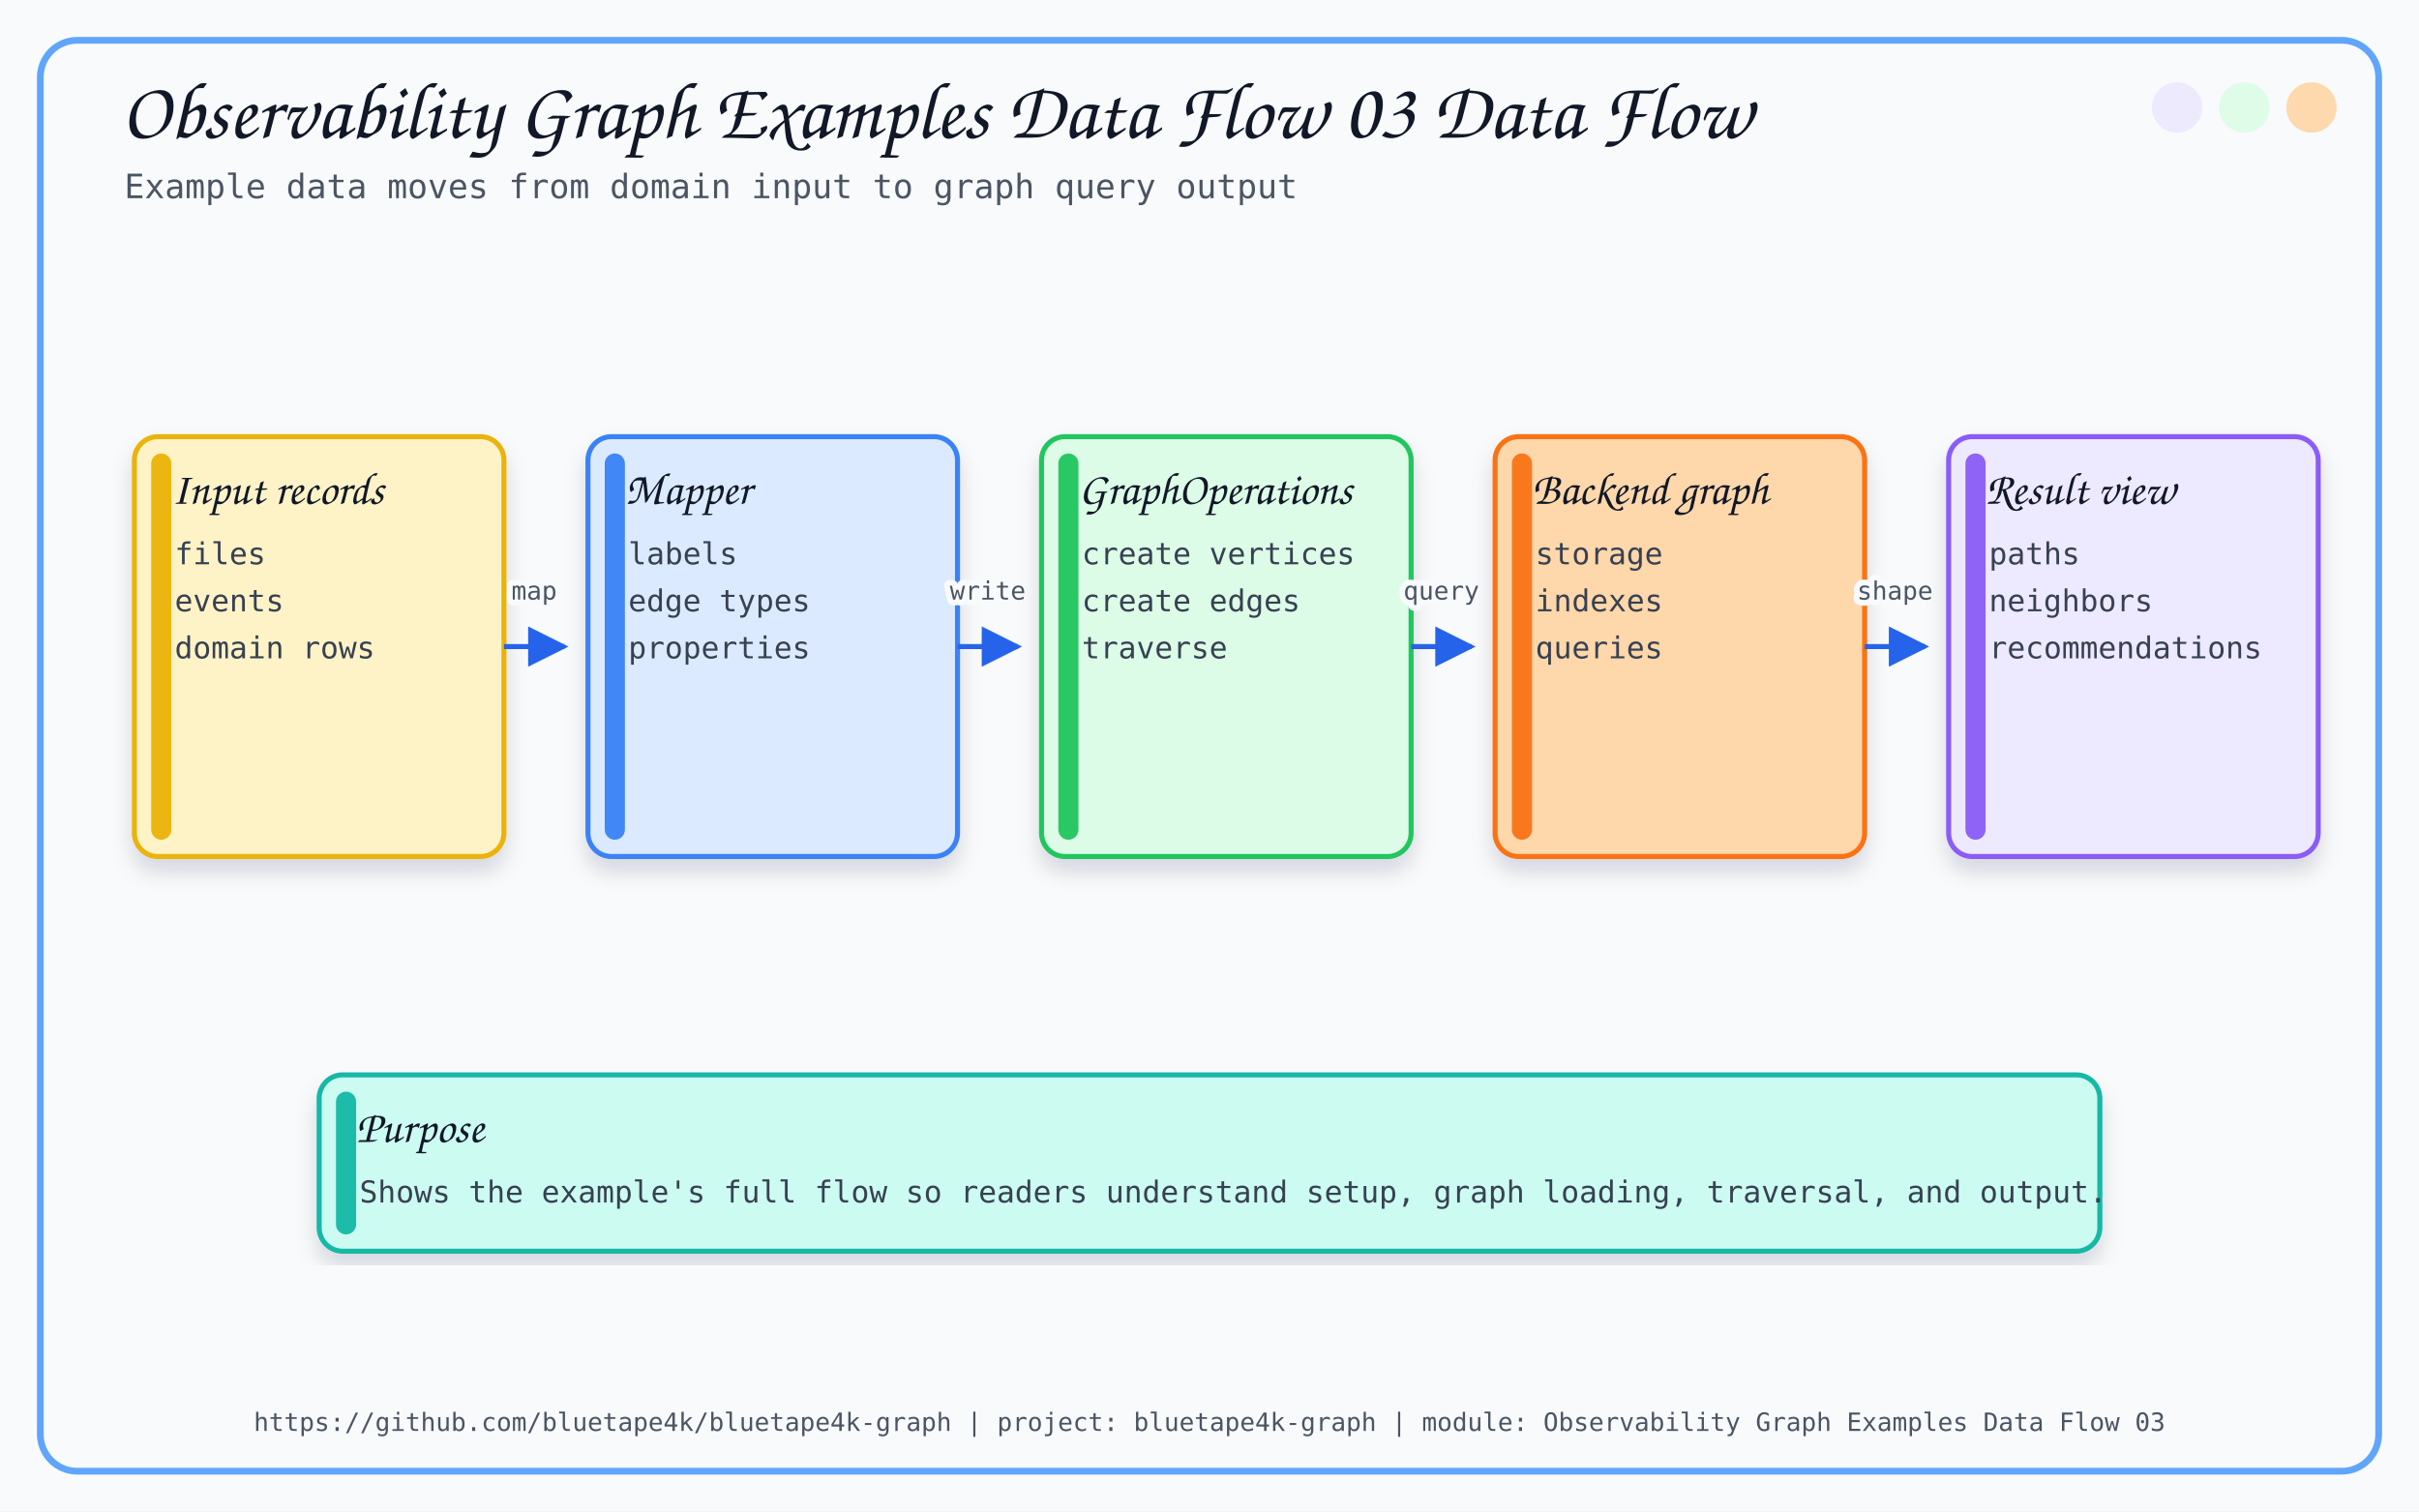
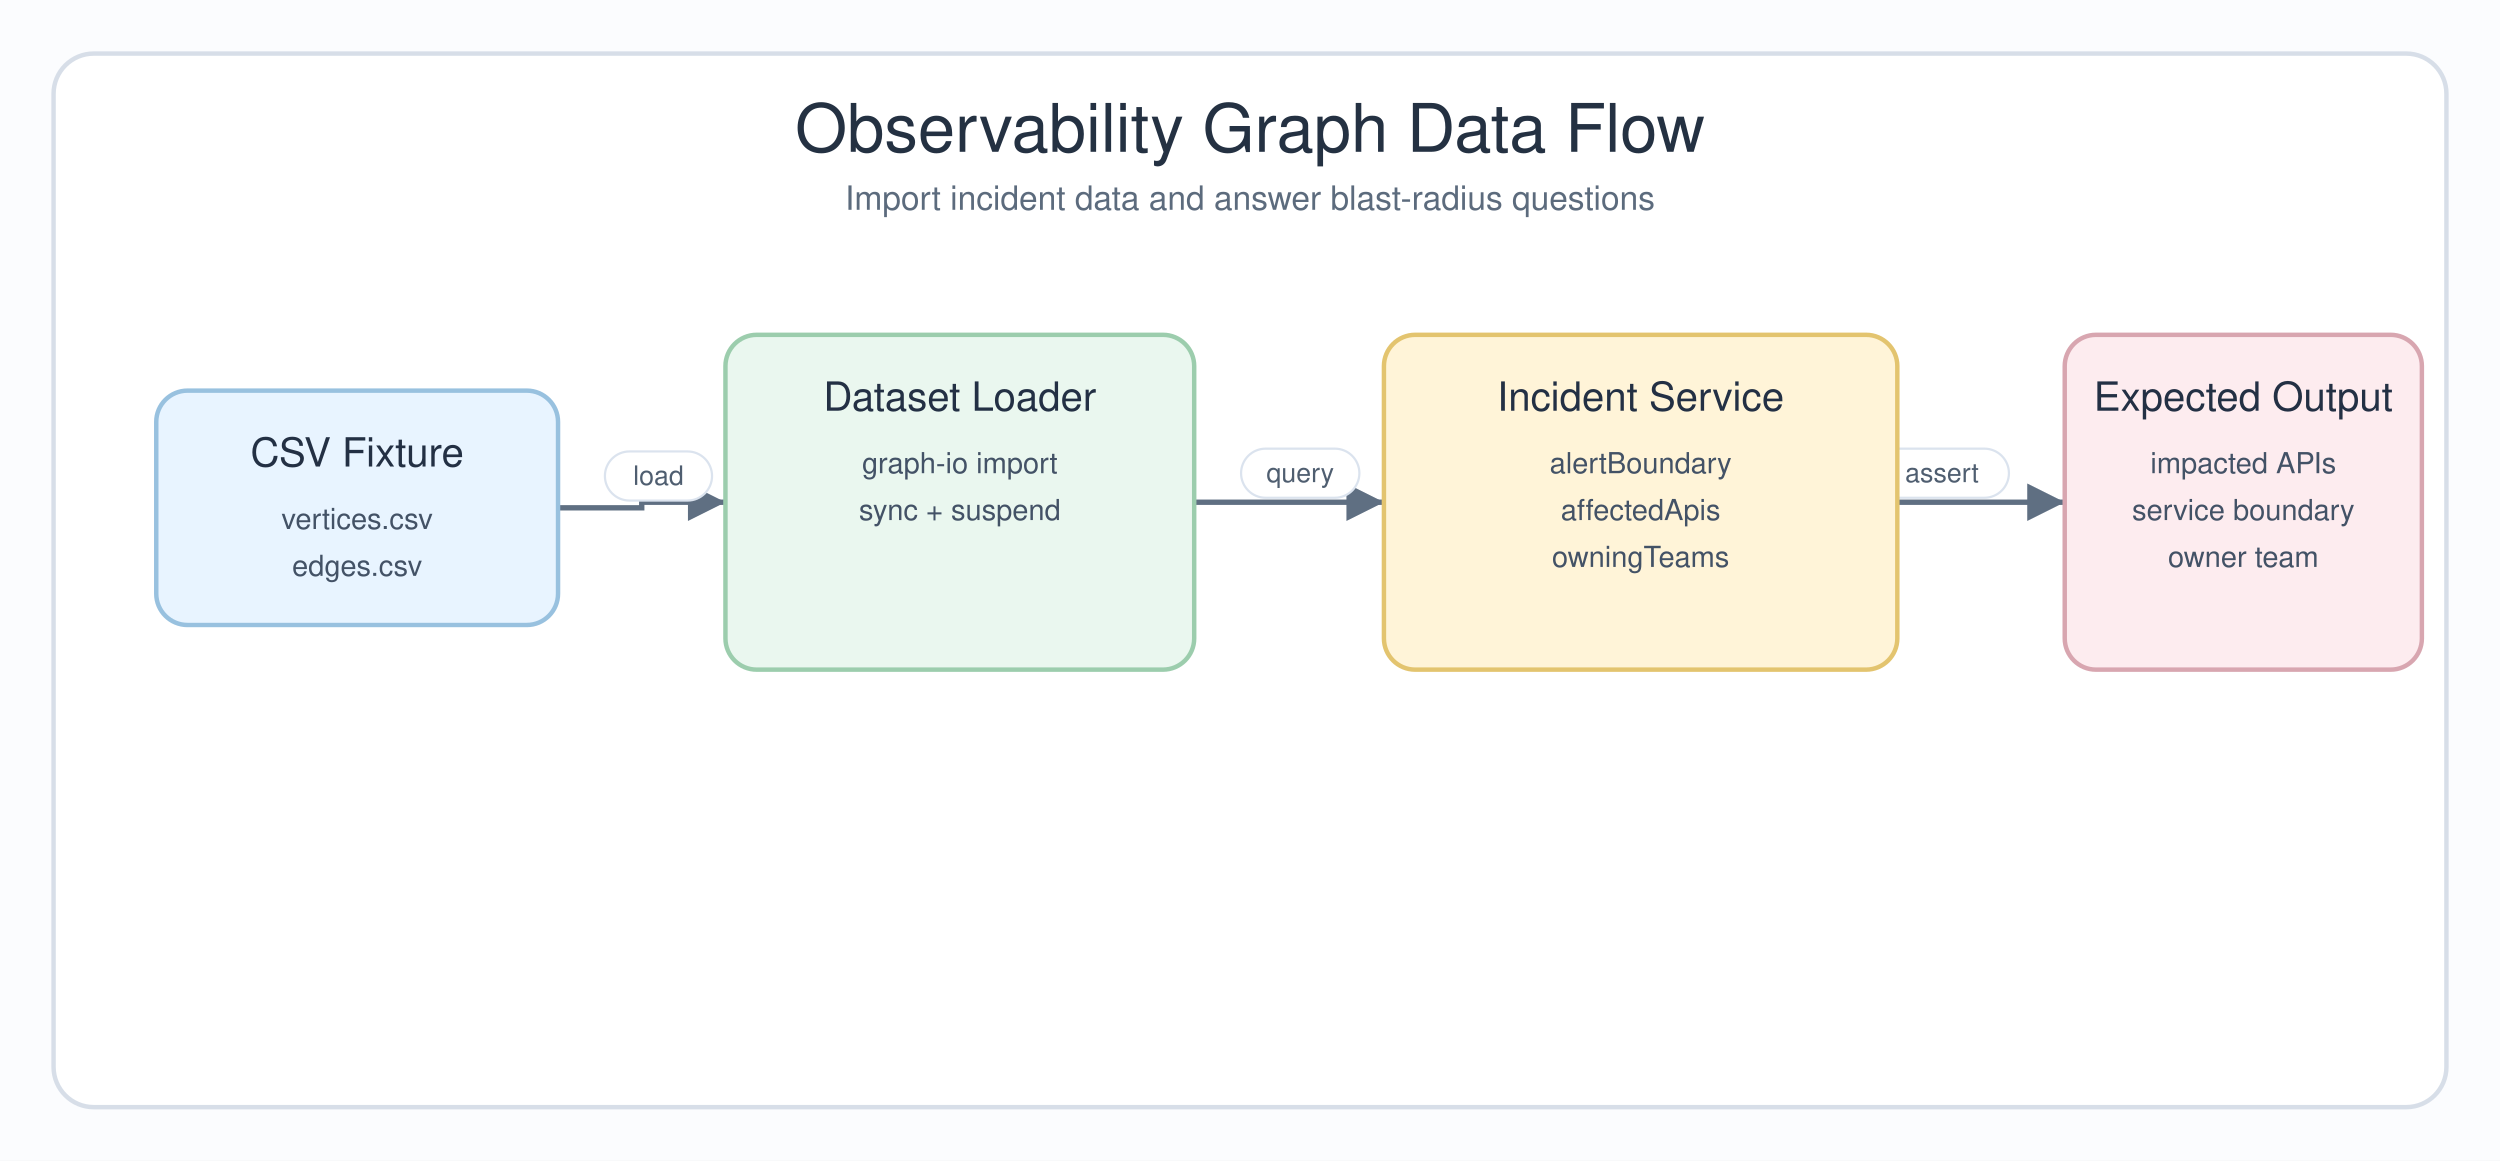
- <svg xmlns="http://www.w3.org/2000/svg" width="1440" height="900" viewBox="0 0 1440 900">
+ <svg xmlns="http://www.w3.org/2000/svg" width="1120" height="520" viewBox="0 0 1120 520" role="img" aria-labelledby="title desc">
  <defs>
-     <filter id="softShadow" x="-8%" y="-8%" width="116%" height="116%">
-       <feDropShadow dx="0" dy="8" stdDeviation="6" flood-color="#0F172A" flood-opacity="0.14" />
-     </filter>
-     <marker id="arrow" viewBox="0 0 10 10" refX="9" refY="5" markerWidth="8" markerHeight="8" orient="auto-start-reverse">
-       <path d="M 0 0 L 10 5 L 0 10 z" fill="#2563EB" />
+     <marker id="arrow" markerWidth="9" markerHeight="9" refX="8" refY="4.5" orient="auto" markerUnits="strokeWidth">
+       <path d="M1,1 L8,4.5 L1,8 Z" fill="#5f6f82" />
    </marker>
+     <style>
+       .canvas { fill: #fbfcfe; }
+       .frame { fill: #ffffff; stroke: #d7dee8; stroke-width: 2; }
+       .title { font-family: "Architects Daughter", "Comic Sans MS", "Helvetica", sans-serif; font-size: 30px; fill: #243142; }
+       .subtitle { font-family: "Comic Mono", "Comic Sans MS", "Helvetica", sans-serif; font-size: 15px; fill: #5c6b7d; }
+       .box-title { font-family: "Architects Daughter", "Comic Sans MS", "Helvetica", sans-serif; font-size: 18px; fill: #233044; }
+       .box-text { font-family: "Comic Mono", "Comic Sans MS", "Helvetica", sans-serif; font-size: 13px; fill: #435266; }
+       .label { font-family: "Comic Mono", "Comic Sans MS", "Helvetica", sans-serif; font-size: 12px; fill: #4f5e70; }
+       .edge { fill: none; stroke: #5f6f82; stroke-width: 2.4; marker-end: url(#arrow); }
+       .pill { fill: #ffffff; stroke: #dbe3ee; stroke-width: 1; }
+     </style>
  </defs>
-   <style>
-       .title { font-family: 'Architects Daughter', cursive; font-size: 48px; fill: #111827; }
-       .subtitle { font-family: 'Comic Mono', monospace; font-size: 20px; fill: #4B5563; }
-       .label { font-family: 'Architects Daughter', cursive; font-size: 27px; fill: #111827; }
-       .small { font-family: 'Comic Mono', monospace; font-size: 18px; fill: #374151; }
-       .tiny { font-family: 'Comic Mono', monospace; font-size: 15px; fill: #4B5563; }
-       .card { filter: url(#softShadow); }
-       .line { stroke: #2563EB; stroke-width: 3; fill: none; marker-end: url(#arrow); }
-       .thin { stroke: #60A5FA; stroke-width: 2; fill: none; marker-end: url(#arrow); }
-       .dash { stroke: #64748B; stroke-width: 2; stroke-dasharray: 8 8; fill: none; marker-end: url(#arrow); }
-     </style>
-   <rect x="0" y="0" width="1440" height="900" fill="#F8FAFC" />
-   <rect x="24" y="24" width="1392" height="852" rx="22" fill="none" stroke="#60A5FA" stroke-width="4" />
-   <circle cx="1376" cy="64" r="15" fill="#FED7AA" opacity="0.95" />
-   <circle cx="1336" cy="64" r="15" fill="#DCFCE7" opacity="0.95" />
-   <circle cx="1296" cy="64" r="15" fill="#EDE9FE" opacity="0.95" />
-   <text x="72" y="82" class="title">Observability Graph Examples Data Flow 03 Data Flow</text>
-   <text x="74" y="118" class="subtitle">Example data moves from domain input to graph query output</text>
-   <text x="720.0" y="852" text-anchor="middle" class="tiny">https://github.com/bluetape4k/bluetape4k-graph | project: bluetape4k-graph | module: Observability Graph Examples Data Flow 03</text>
-   <rect x="80" y="260" width="220" height="250" rx="14" fill="#FEF3C7" stroke="#EAB308" stroke-width="3" class="card" />
-   <rect x="90" y="270" width="12" height="230" rx="6" fill="#EAB308" opacity="0.95" />
-   <text x="102" y="300" class="label">Input records</text>
-   <text x="104" y="336" class="small">files</text>
-   <text x="104" y="364" class="small">events</text>
-   <text x="104" y="392" class="small">domain rows</text>
-   <path d="M 300 385 C 318.0 385, 318.0 385, 336 385" class="line" />
-   <text x="318.0" y="357.0" text-anchor="middle" class="tiny" stroke="#F8FAFC" stroke-width="7" stroke-linejoin="round">map</text>
-   <text x="318.0" y="357.0" text-anchor="middle" class="tiny">map</text>
-   <rect x="350" y="260" width="220" height="250" rx="14" fill="#DBEAFE" stroke="#3B82F6" stroke-width="3" class="card" />
-   <rect x="360" y="270" width="12" height="230" rx="6" fill="#3B82F6" opacity="0.95" />
-   <text x="372" y="300" class="label">Mapper</text>
-   <text x="374" y="336" class="small">labels</text>
-   <text x="374" y="364" class="small">edge types</text>
-   <text x="374" y="392" class="small">properties</text>
-   <path d="M 570 385 C 588.0 385, 588.0 385, 606 385" class="line" />
-   <text x="588.0" y="357.0" text-anchor="middle" class="tiny" stroke="#F8FAFC" stroke-width="7" stroke-linejoin="round">write</text>
-   <text x="588.0" y="357.0" text-anchor="middle" class="tiny">write</text>
-   <rect x="620" y="260" width="220" height="250" rx="14" fill="#DCFCE7" stroke="#22C55E" stroke-width="3" class="card" />
-   <rect x="630" y="270" width="12" height="230" rx="6" fill="#22C55E" opacity="0.95" />
-   <text x="642" y="300" class="label">GraphOperations</text>
-   <text x="644" y="336" class="small">create vertices</text>
-   <text x="644" y="364" class="small">create edges</text>
-   <text x="644" y="392" class="small">traverse</text>
-   <path d="M 840 385 C 858.0 385, 858.0 385, 876 385" class="line" />
-   <text x="858.0" y="357.0" text-anchor="middle" class="tiny" stroke="#F8FAFC" stroke-width="7" stroke-linejoin="round">query</text>
-   <text x="858.0" y="357.0" text-anchor="middle" class="tiny">query</text>
-   <rect x="890" y="260" width="220" height="250" rx="14" fill="#FED7AA" stroke="#F97316" stroke-width="3" class="card" />
-   <rect x="900" y="270" width="12" height="230" rx="6" fill="#F97316" opacity="0.95" />
-   <text x="912" y="300" class="label">Backend graph</text>
-   <text x="914" y="336" class="small">storage</text>
-   <text x="914" y="364" class="small">indexes</text>
-   <text x="914" y="392" class="small">queries</text>
-   <path d="M 1110 385 C 1128.0 385, 1128.0 385, 1146 385" class="line" />
-   <text x="1128.0" y="357.0" text-anchor="middle" class="tiny" stroke="#F8FAFC" stroke-width="7" stroke-linejoin="round">shape</text>
-   <text x="1128.0" y="357.0" text-anchor="middle" class="tiny">shape</text>
-   <rect x="1160" y="260" width="220" height="250" rx="14" fill="#EDE9FE" stroke="#8B5CF6" stroke-width="3" class="card" />
-   <rect x="1170" y="270" width="12" height="230" rx="6" fill="#8B5CF6" opacity="0.95" />
-   <text x="1182" y="300" class="label">Result view</text>
-   <text x="1184" y="336" class="small">paths</text>
-   <text x="1184" y="364" class="small">neighbors</text>
-   <text x="1184" y="392" class="small">recommendations</text>
-   <rect x="190" y="640" width="1060" height="105" rx="14" fill="#CCFBF1" stroke="#14B8A6" stroke-width="3" class="card" />
-   <rect x="200" y="650" width="12" height="85" rx="6" fill="#14B8A6" opacity="0.95" />
-   <text x="212" y="680" class="label">Purpose</text>
-   <text x="214" y="716" class="small">Shows the example's full flow so readers understand setup, graph loading, traversal, and output.</text>
+   <rect class="canvas" width="1120" height="520" />
+   <rect class="frame" x="24" y="24" width="1072" height="472" rx="18" />
+   <text class="title" x="560" y="68" text-anchor="middle">Observability Graph Data Flow</text>
+   <text class="subtitle" x="560" y="94" text-anchor="middle">Import incident data and answer blast-radius questions</text>
+   <path class="edge" d="M 250 227.5 H 287.5 V 225 H 325" />
+   <rect class="pill" x="271" y="202.25" width="48" height="22" rx="11" />
+   <text class="label" x="295" y="217.25" text-anchor="middle">load</text>
+   <path class="edge" d="M 535 225 H 577.5 V 225 H 620" />
+   <rect class="pill" x="556" y="201" width="53" height="22" rx="11" />
+   <text class="label" x="582.5" y="216" text-anchor="middle">query</text>
+   <path class="edge" d="M 850 225 H 887.5 V 225 H 925" />
+   <rect class="pill" x="840" y="201" width="60" height="22" rx="11" />
+   <text class="label" x="870" y="216" text-anchor="middle">assert</text>
+   <g>
+     <rect x="70" y="175" width="180" height="105" rx="14" fill="#e8f4ff" stroke="#98c1df" stroke-width="2" />
+     <text class="box-title" x="160" y="209" text-anchor="middle">CSV Fixture</text>
+     <text class="box-text" x="160" y="237" text-anchor="middle">vertices.csv</text>
+     <text class="box-text" x="160" y="258" text-anchor="middle">edges.csv</text>
+   </g>
+   <g>
+     <rect x="325" y="150" width="210" height="150" rx="14" fill="#eaf7ef" stroke="#9ccdad" stroke-width="2" />
+     <text class="box-title" x="430" y="184" text-anchor="middle">Dataset Loader</text>
+     <text class="box-text" x="430" y="212" text-anchor="middle">graph-io import</text>
+     <text class="box-text" x="430" y="233" text-anchor="middle">sync + suspend</text>
+   </g>
+   <g>
+     <rect x="620" y="150" width="230" height="150" rx="14" fill="#fff4d8" stroke="#e3c46f" stroke-width="2" />
+     <text class="box-title" x="735" y="184" text-anchor="middle">Incident Service</text>
+     <text class="box-text" x="735" y="212" text-anchor="middle">alertBoundary</text>
+     <text class="box-text" x="735" y="233" text-anchor="middle">affectedApis</text>
+     <text class="box-text" x="735" y="254" text-anchor="middle">owningTeams</text>
+   </g>
+   <g>
+     <rect x="925" y="150" width="160" height="150" rx="14" fill="#fdecef" stroke="#d8a6b0" stroke-width="2" />
+     <text class="box-title" x="1005" y="184" text-anchor="middle">Expected Output</text>
+     <text class="box-text" x="1005" y="212" text-anchor="middle">impacted APIs</text>
+     <text class="box-text" x="1005" y="233" text-anchor="middle">service boundary</text>
+     <text class="box-text" x="1005" y="254" text-anchor="middle">owner team</text>
+   </g>
</svg>
